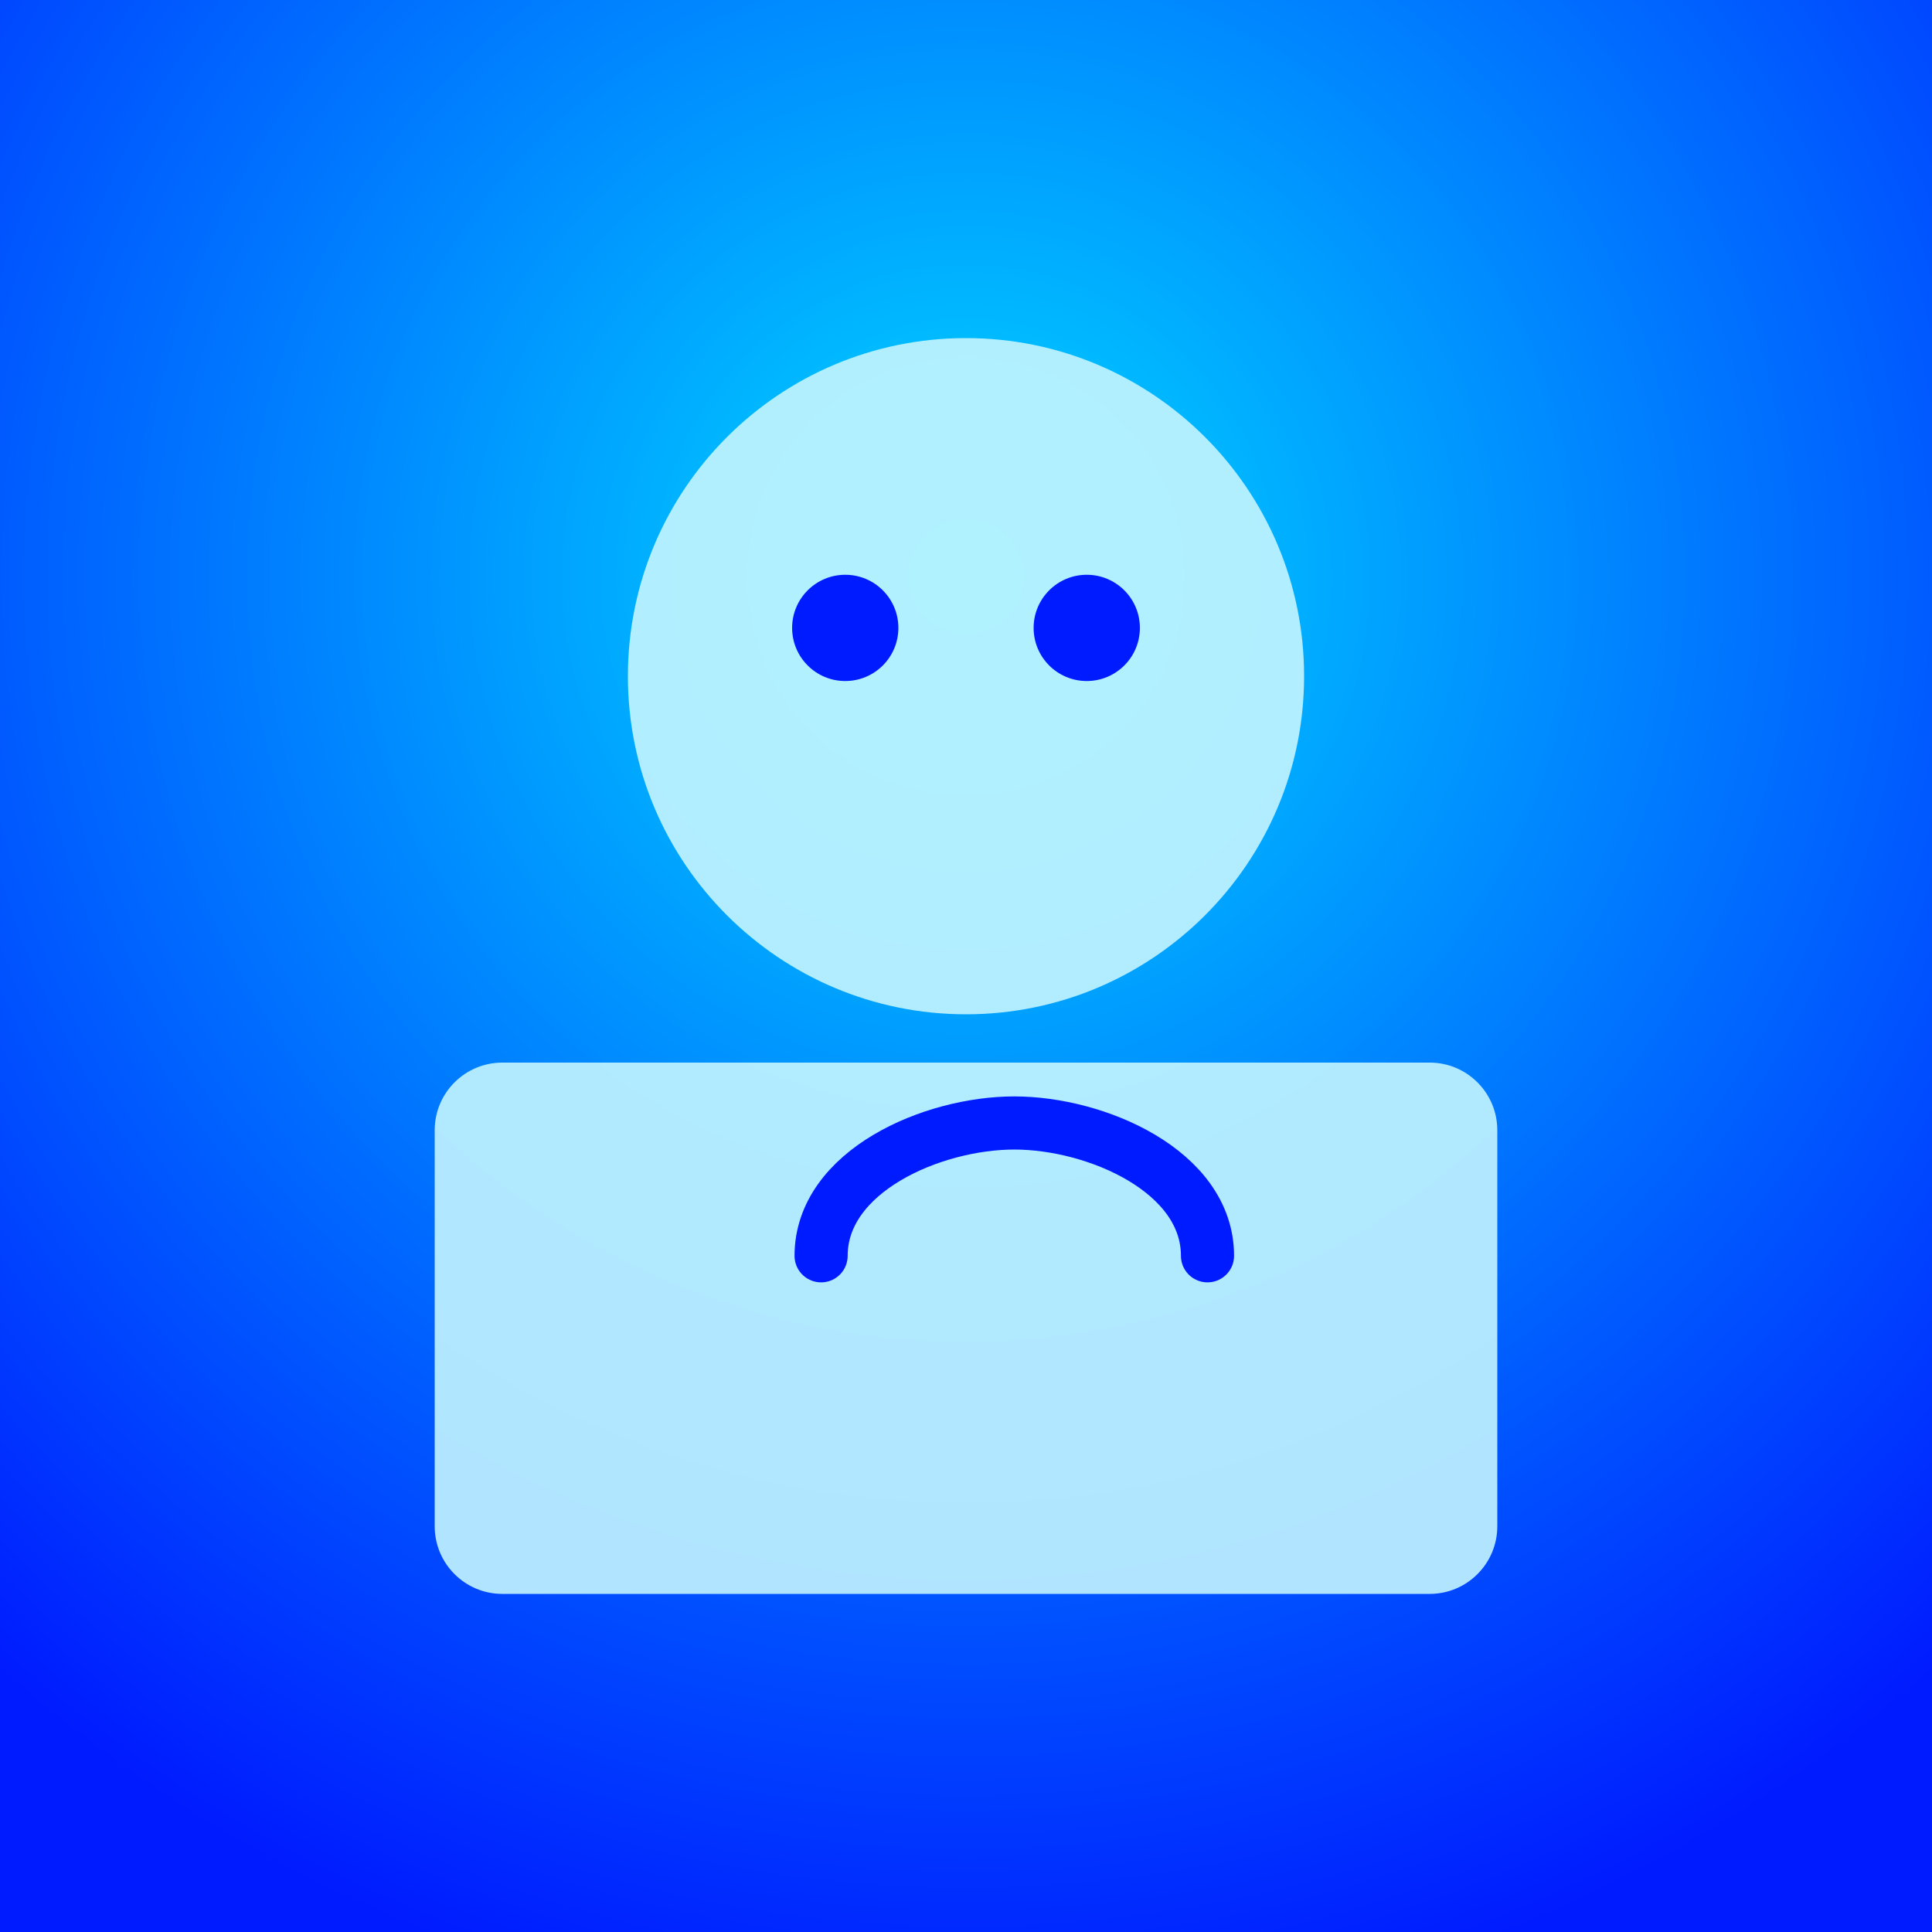
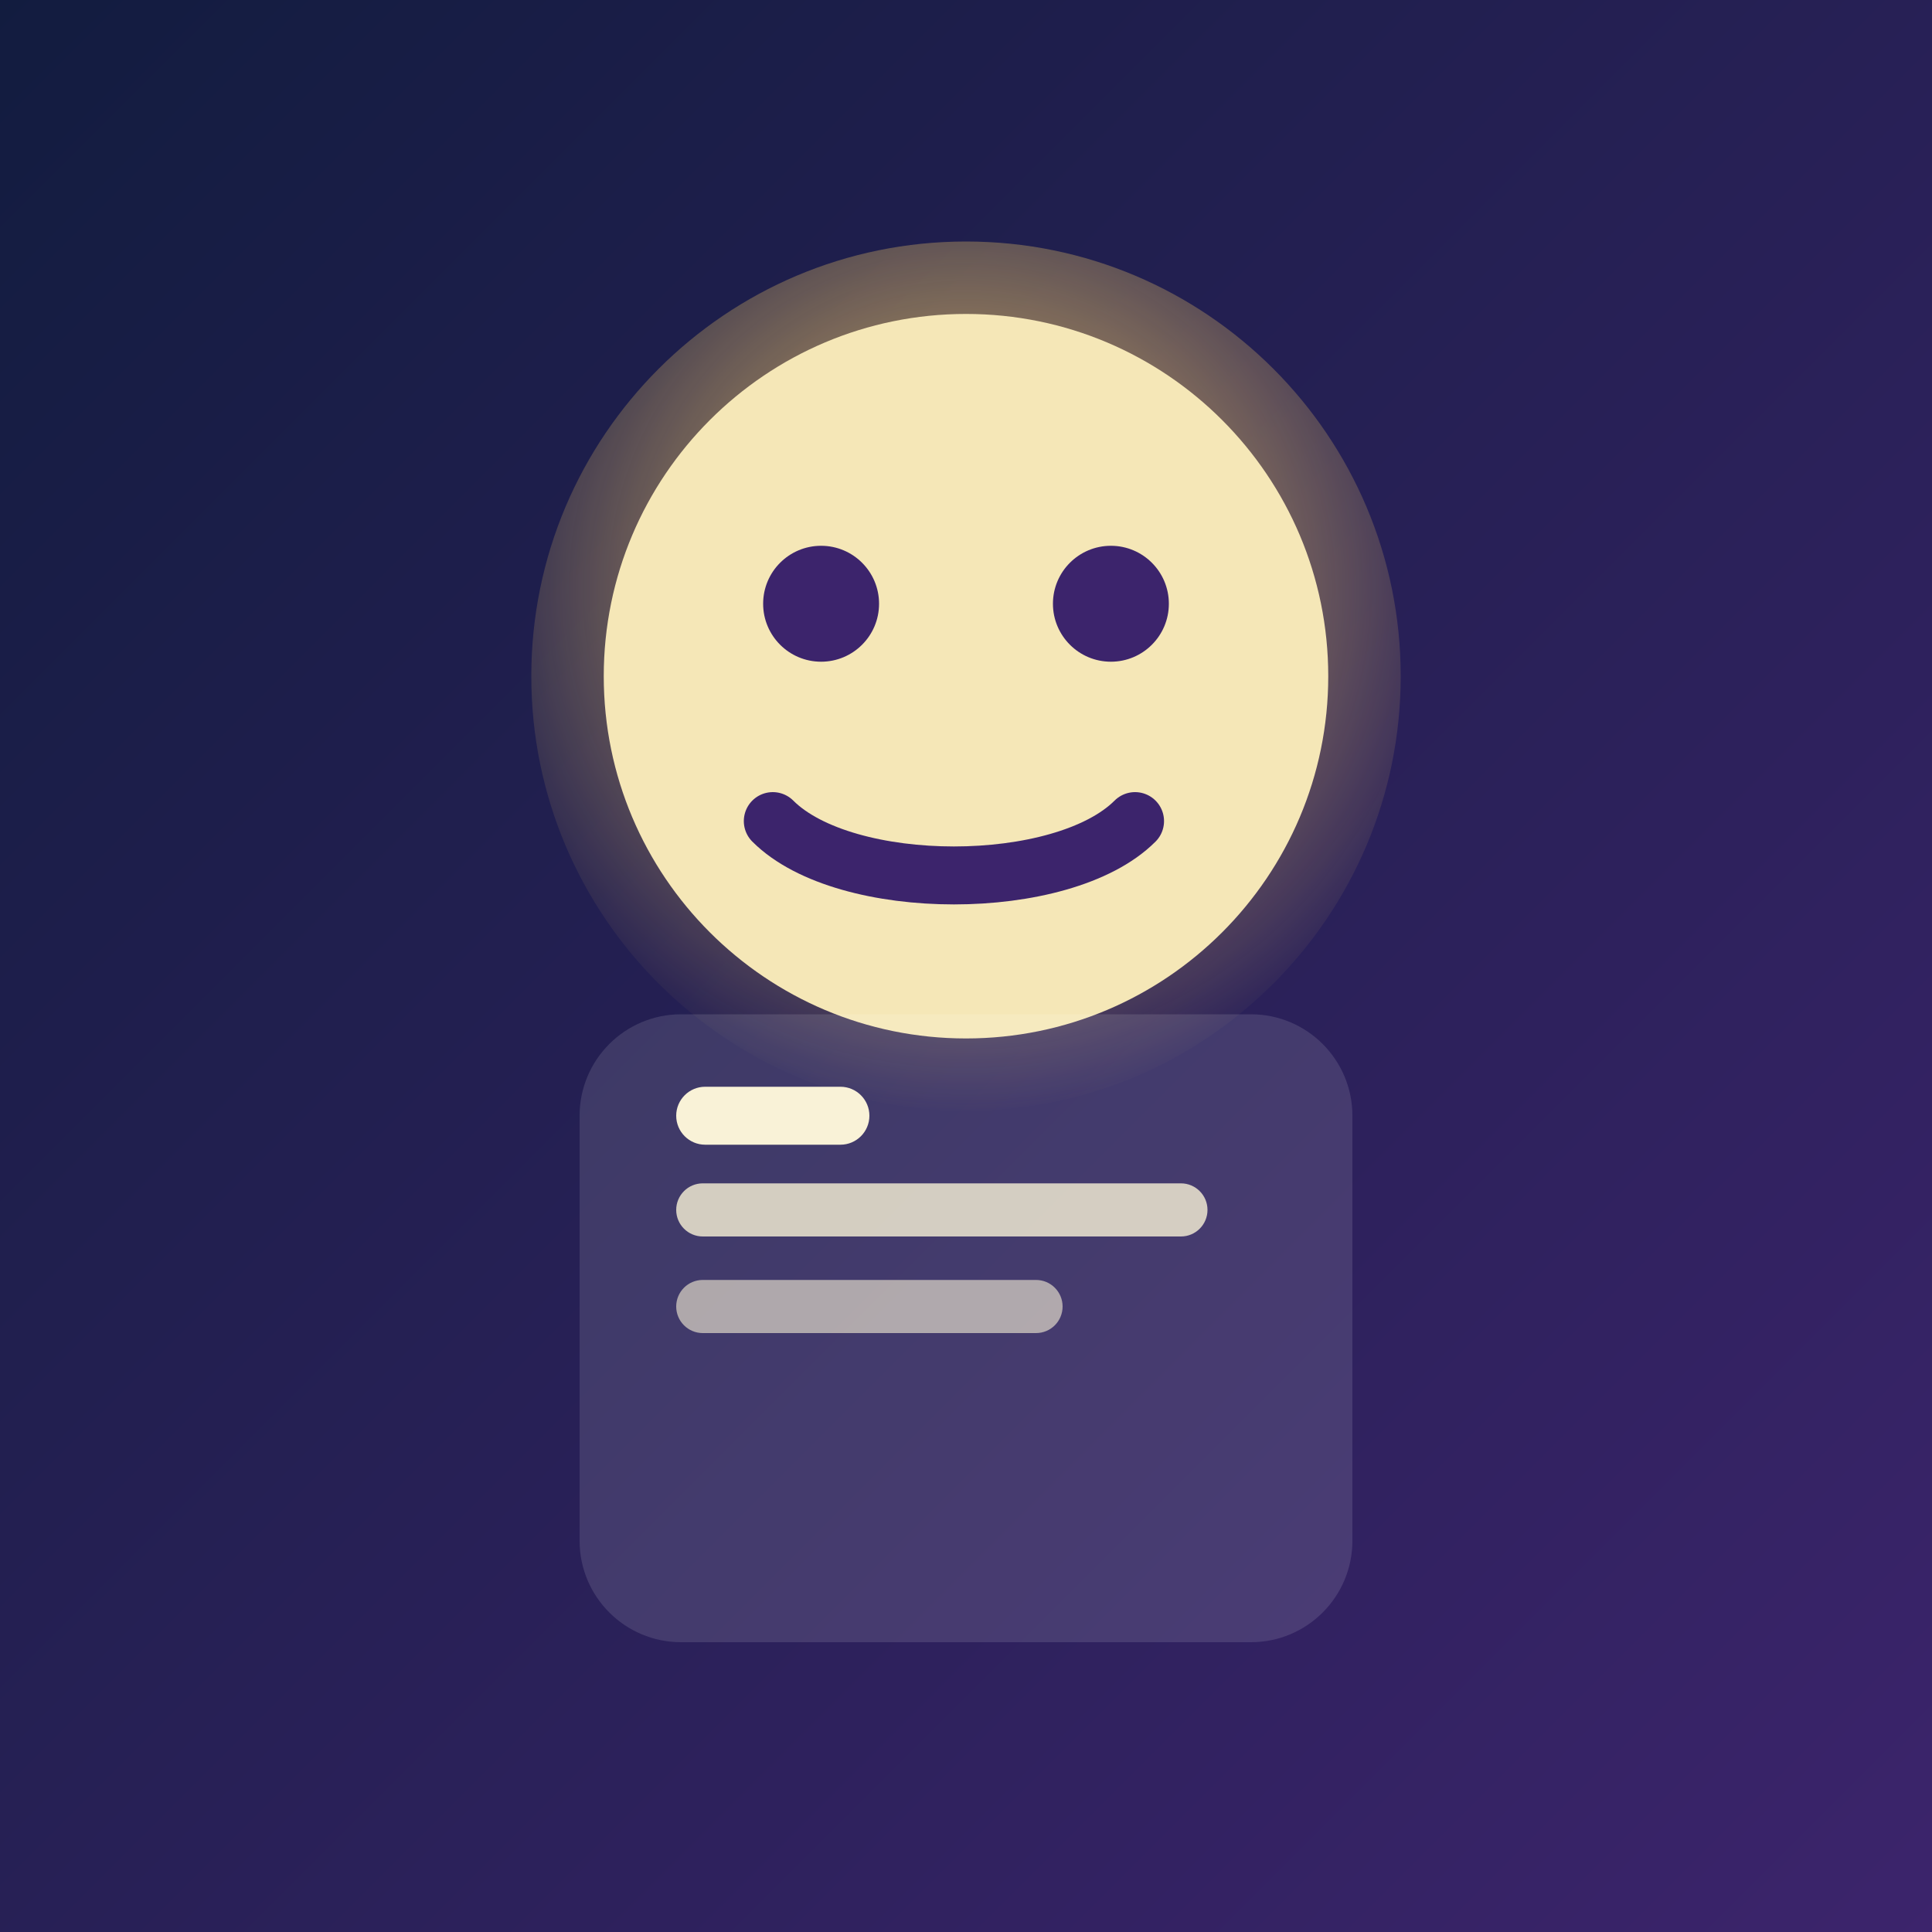
- <svg xmlns="http://www.w3.org/2000/svg" viewBox="0 0 800 800" preserveAspectRatio="xMidYMid slice">
+ <svg xmlns="http://www.w3.org/2000/svg" viewBox="0 0 800 800" preserveAspectRatio="xMidYMid meet">
  <defs>
-     <radialGradient id="bg" cx="50%" cy="30%" r="75%">
-       <stop offset="0%" stop-color="#00d9ff" />
-       <stop offset="100%" stop-color="#001bff" />
+     <linearGradient id="bg" x1="0" x2="1" y1="0" y2="1">
+       <stop offset="0%" stop-color="#121c3f" />
+       <stop offset="100%" stop-color="#3c246c" />
+     </linearGradient>
+     <radialGradient id="glow" cx="50%" cy="40%" r="60%">
+       <stop offset="0%" stop-color="#ffd369" stop-opacity="0.9" />
+       <stop offset="100%" stop-color="#ffd369" stop-opacity="0.0" />
    </radialGradient>
  </defs>
  <rect width="800" height="800" fill="url(#bg)" />
-   <circle cx="400" cy="280" r="140" fill="#c4f5ff" opacity="0.9" />
-   <rect x="180" y="440" width="440" height="220" rx="28" fill="#c4f5ff" opacity="0.9" />
-   <path d="M340 520c0-35 46-55 80-55s80 20 80 55" fill="none" stroke="#001bff" stroke-width="22" stroke-linecap="round" />
-   <circle cx="350" cy="260" r="22" fill="#001bff" />
-   <circle cx="450" cy="260" r="22" fill="#001bff" />
+   <circle cx="400" cy="280" r="180" fill="url(#glow)" />
+   <circle cx="400" cy="280" r="150" fill="#f5e7b7" />
+   <circle cx="340" cy="250" r="24" fill="#3c246c" />
+   <circle cx="460" cy="250" r="24" fill="#3c246c" />
+   <path d="M320 340c30 30 120 30 150 0" fill="none" stroke="#3c246c" stroke-width="24" stroke-linecap="round" />
+   <rect x="240" y="420" width="320" height="260" rx="42" fill="rgba(255,255,255,0.12)" />
+   <rect x="280" y="450" width="80" height="24" rx="12" fill="#f9f2d7" />
+   <rect x="280" y="490" width="220" height="22" rx="11" fill="#f9f2d7" opacity="0.8" />
+   <rect x="280" y="530" width="160" height="22" rx="11" fill="#f9f2d7" opacity="0.6" />
</svg>
